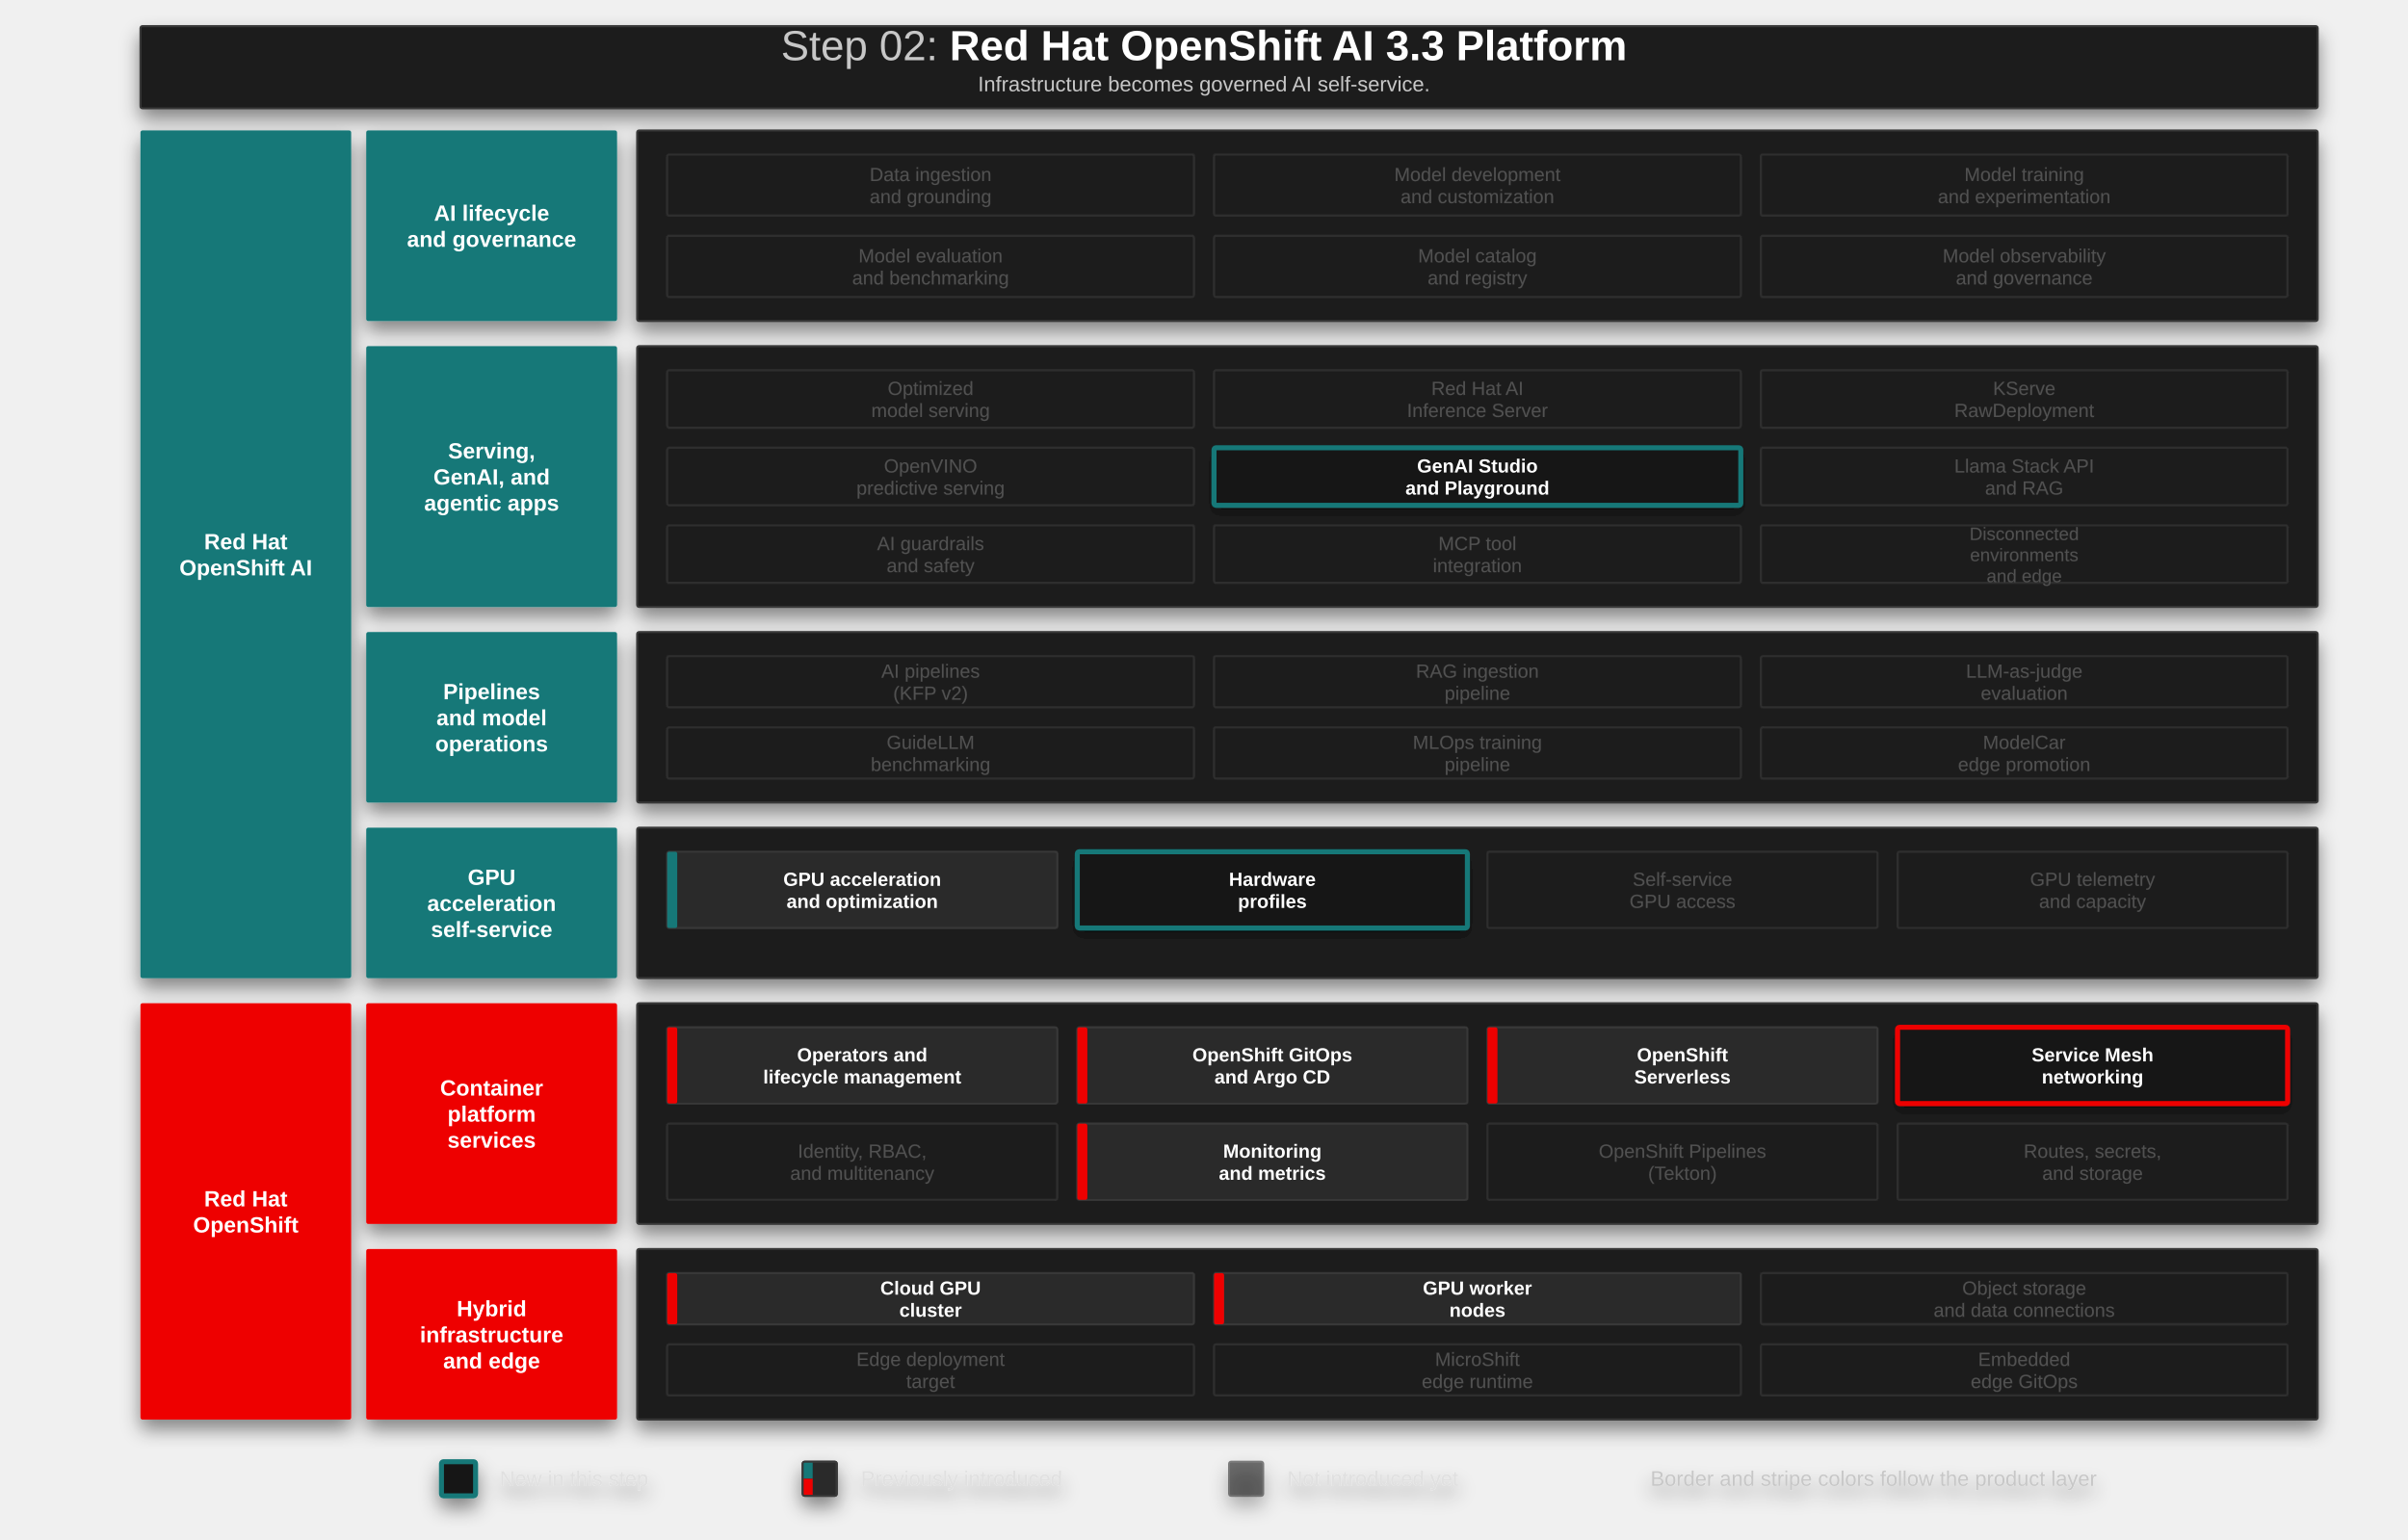
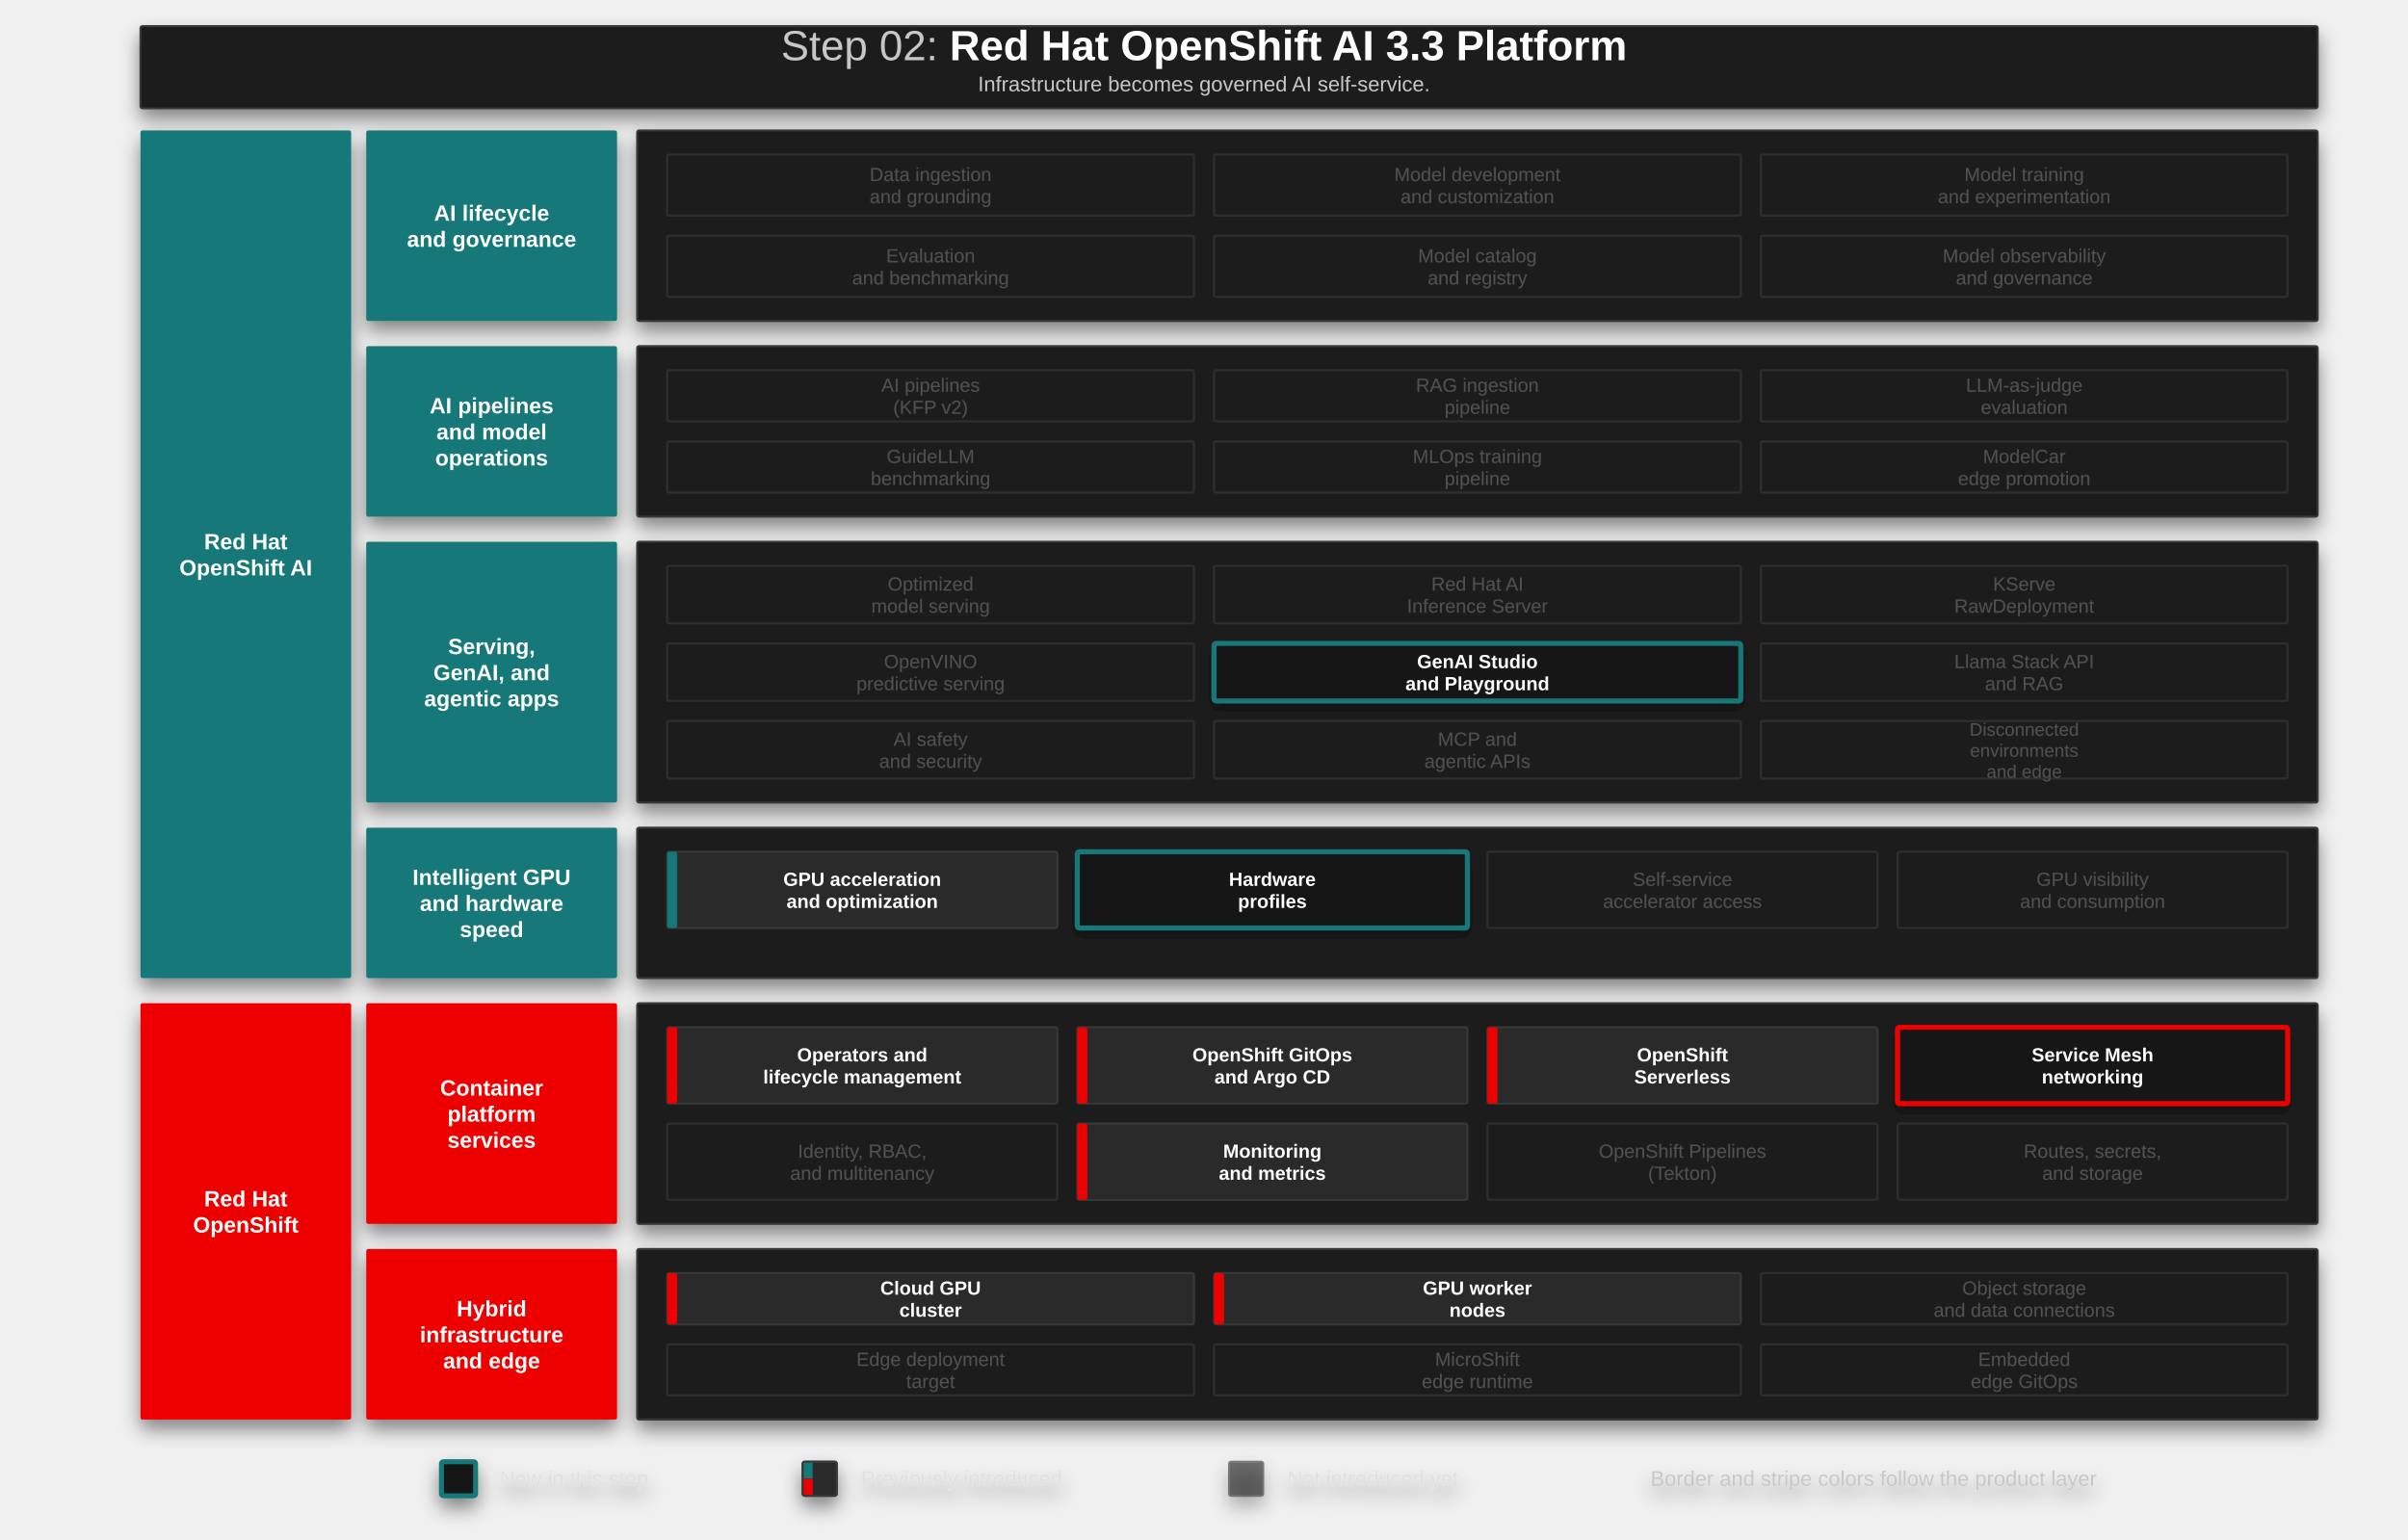
<svg xmlns="http://www.w3.org/2000/svg" width="2400" height="1535" viewBox="0 0 2400 1535" role="img" aria-labelledby="title desc">
  <style>.display{font-family:'Red Hat Display','Arial',sans-serif}.body{font-family:'Red Hat Text','Arial',sans-serif}</style>
  <defs>
    <filter id="lift" x="-20%" y="-20%" width="140%" height="140%">
      <feDropShadow dx="0" dy="6" stdDeviation="5" flood-color="#000" flood-opacity="0.55" />
    </filter>
    <filter id="panelShadow" x="-8%" y="-8%" width="116%" height="116%">
      <feDropShadow dx="0" dy="10" stdDeviation="9" flood-color="#000" flood-opacity="0.45" />
    </filter>
  </defs>
  <g filter="url(#panelShadow)">
    <rect x="140" y="26" width="2170" height="82" rx="2" fill="#1f1f1f" stroke="#383838" stroke-width="2" />
    <text x="1200.0" y="60" class="display" font-size="42" fill="#ffffff" font-weight="700" text-anchor="middle">
      <tspan fill="#c7c7c7" font-weight="500">Step 02:</tspan> Red Hat OpenShift AI 3.3 Platform</text>
    <text x="1200.0" y="91" class="body" font-size="21" fill="#c7c7c7" text-anchor="middle">Infrastructure becomes governed AI self-service.</text>
    <rect x="140" y="130" width="210" height="845" rx="2" fill="#147878" stroke="#147878" stroke-width="0" />
    <text x="245.0" y="547.5" class="body" font-size="22" fill="#ffffff" font-weight="700" text-anchor="middle">Red Hat</text>
    <text x="245.0" y="573.5" class="body" font-size="22" fill="#ffffff" font-weight="700" text-anchor="middle">OpenShift AI</text>
    <rect x="140" y="1000" width="210" height="415" rx="2" fill="#ee0000" stroke="#ee0000" stroke-width="0" />
    <text x="245.0" y="1202.5" class="body" font-size="22" fill="#ffffff" font-weight="700" text-anchor="middle">Red Hat</text>
    <text x="245.0" y="1228.5" class="body" font-size="22" fill="#ffffff" font-weight="700" text-anchor="middle">OpenShift</text>
    <rect x="365" y="130" width="250" height="190" rx="2" fill="#147878" stroke="#147878" stroke-width="0" />
    <text x="490.0" y="220.0" class="body" font-size="22" fill="#ffffff" font-weight="700" text-anchor="middle">AI lifecycle</text>
    <text x="490.0" y="246.0" class="body" font-size="22" fill="#ffffff" font-weight="700" text-anchor="middle">and governance</text>
    <rect x="635" y="130" width="1675" height="190" rx="2" fill="#1f1f1f" stroke="#383838" stroke-width="2" />
    <g opacity="0.62">
      <rect x="665.0" y="154.0" width="525.0" height="61.0" rx="2" fill="#1f1f1f" stroke="#383838" stroke-width="2.0" />
      <text x="927.5" y="180.5" class="body" font-size="19" fill="#707070" font-weight="450" text-anchor="middle">Data ingestion</text>
      <text x="927.5" y="202.5" class="body" font-size="19" fill="#707070" font-weight="450" text-anchor="middle">and grounding</text>
    </g>
    <g opacity="0.62">
      <rect x="1210.0" y="154.0" width="525.0" height="61.0" rx="2" fill="#1f1f1f" stroke="#383838" stroke-width="2.0" />
      <text x="1472.5" y="180.5" class="body" font-size="19" fill="#707070" font-weight="450" text-anchor="middle">Model development</text>
      <text x="1472.5" y="202.5" class="body" font-size="19" fill="#707070" font-weight="450" text-anchor="middle">and customization</text>
    </g>
    <g opacity="0.62">
      <rect x="1755.0" y="154.0" width="525.0" height="61.0" rx="2" fill="#1f1f1f" stroke="#383838" stroke-width="2.0" />
      <text x="2017.5" y="180.5" class="body" font-size="19" fill="#707070" font-weight="450" text-anchor="middle">Model training</text>
      <text x="2017.5" y="202.5" class="body" font-size="19" fill="#707070" font-weight="450" text-anchor="middle">and experimentation</text>
    </g>
    <g opacity="0.62">
      <rect x="665.0" y="235.0" width="525.0" height="61.0" rx="2" fill="#1f1f1f" stroke="#383838" stroke-width="2.0" />
-       <text x="927.5" y="261.5" class="body" font-size="19" fill="#707070" font-weight="450" text-anchor="middle">Model evaluation</text>
+       <text x="927.5" y="261.5" class="body" font-size="19" fill="#707070" font-weight="450" text-anchor="middle">Evaluation</text>
      <text x="927.5" y="283.5" class="body" font-size="19" fill="#707070" font-weight="450" text-anchor="middle">and benchmarking</text>
    </g>
    <g opacity="0.62">
      <rect x="1210.0" y="235.0" width="525.0" height="61.0" rx="2" fill="#1f1f1f" stroke="#383838" stroke-width="2.0" />
      <text x="1472.5" y="261.5" class="body" font-size="19" fill="#707070" font-weight="450" text-anchor="middle">Model catalog</text>
      <text x="1472.5" y="283.5" class="body" font-size="19" fill="#707070" font-weight="450" text-anchor="middle">and registry</text>
    </g>
    <g opacity="0.62">
      <rect x="1755.0" y="235.0" width="525.0" height="61.0" rx="2" fill="#1f1f1f" stroke="#383838" stroke-width="2.0" />
      <text x="2017.5" y="261.5" class="body" font-size="19" fill="#707070" font-weight="450" text-anchor="middle">Model observability</text>
      <text x="2017.5" y="283.5" class="body" font-size="19" fill="#707070" font-weight="450" text-anchor="middle">and governance</text>
    </g>
-     <rect x="365" y="345" width="250" height="260" rx="2" fill="#147878" stroke="#147878" stroke-width="0" />
-     <text x="490.0" y="457.0" class="body" font-size="22" fill="#ffffff" font-weight="700" text-anchor="middle">Serving,</text>
-     <text x="490.0" y="483.0" class="body" font-size="22" fill="#ffffff" font-weight="700" text-anchor="middle">GenAI, and</text>
-     <text x="490.0" y="509.0" class="body" font-size="22" fill="#ffffff" font-weight="700" text-anchor="middle">agentic apps</text>
-     <rect x="635" y="345" width="1675" height="260" rx="2" fill="#1f1f1f" stroke="#383838" stroke-width="2" />
-     <g opacity="0.62">
-       <rect x="665.0" y="369.0" width="525.0" height="57.333" rx="2" fill="#1f1f1f" stroke="#383838" stroke-width="2.0" />
-       <text x="927.5" y="393.667" class="body" font-size="19" fill="#707070" font-weight="450" text-anchor="middle">Optimized</text>
-       <text x="927.5" y="415.667" class="body" font-size="19" fill="#707070" font-weight="450" text-anchor="middle">model serving</text>
-     </g>
-     <g opacity="0.62">
-       <rect x="1210.0" y="369.0" width="525.0" height="57.333" rx="2" fill="#1f1f1f" stroke="#383838" stroke-width="2.0" />
-       <text x="1472.5" y="393.667" class="body" font-size="19" fill="#707070" font-weight="450" text-anchor="middle">Red Hat AI</text>
-       <text x="1472.5" y="415.667" class="body" font-size="19" fill="#707070" font-weight="450" text-anchor="middle">Inference Server</text>
-     </g>
-     <g opacity="0.62">
-       <rect x="1755.0" y="369.0" width="525.0" height="57.333" rx="2" fill="#1f1f1f" stroke="#383838" stroke-width="2.0" />
-       <text x="2017.5" y="393.667" class="body" font-size="19" fill="#707070" font-weight="450" text-anchor="middle">KServe</text>
-       <text x="2017.5" y="415.667" class="body" font-size="19" fill="#707070" font-weight="450" text-anchor="middle">RawDeployment</text>
-     </g>
-     <g opacity="0.62">
-       <rect x="665.0" y="446.333" width="525.0" height="57.333" rx="2" fill="#1f1f1f" stroke="#383838" stroke-width="2.0" />
-       <text x="927.5" y="471" class="body" font-size="19" fill="#707070" font-weight="450" text-anchor="middle">OpenVINO</text>
-       <text x="927.5" y="493" class="body" font-size="19" fill="#707070" font-weight="450" text-anchor="middle">predictive serving</text>
+     <rect x="365" y="345" width="250" height="170" rx="2" fill="#147878" stroke="#147878" stroke-width="0" />
+     <text x="490.0" y="412.0" class="body" font-size="22" fill="#ffffff" font-weight="700" text-anchor="middle">AI pipelines</text>
+     <text x="490.0" y="438.0" class="body" font-size="22" fill="#ffffff" font-weight="700" text-anchor="middle">and model</text>
+     <text x="490.0" y="464.0" class="body" font-size="22" fill="#ffffff" font-weight="700" text-anchor="middle">operations</text>
+     <rect x="635" y="345" width="1675" height="170" rx="2" fill="#1f1f1f" stroke="#383838" stroke-width="2" />
+     <g opacity="0.62">
+       <rect x="665.0" y="369.0" width="525.0" height="51.0" rx="2" fill="#1f1f1f" stroke="#383838" stroke-width="2.0" />
+       <text x="927.5" y="390.5" class="body" font-size="19" fill="#707070" font-weight="450" text-anchor="middle">AI pipelines</text>
+       <text x="927.5" y="412.5" class="body" font-size="19" fill="#707070" font-weight="450" text-anchor="middle">(KFP v2)</text>
+     </g>
+     <g opacity="0.62">
+       <rect x="1210.0" y="369.0" width="525.0" height="51.0" rx="2" fill="#1f1f1f" stroke="#383838" stroke-width="2.0" />
+       <text x="1472.5" y="390.5" class="body" font-size="19" fill="#707070" font-weight="450" text-anchor="middle">RAG ingestion</text>
+       <text x="1472.5" y="412.5" class="body" font-size="19" fill="#707070" font-weight="450" text-anchor="middle">pipeline</text>
+     </g>
+     <g opacity="0.62">
+       <rect x="1755.0" y="369.0" width="525.0" height="51.0" rx="2" fill="#1f1f1f" stroke="#383838" stroke-width="2.0" />
+       <text x="2017.5" y="390.5" class="body" font-size="19" fill="#707070" font-weight="450" text-anchor="middle">LLM-as-judge</text>
+       <text x="2017.5" y="412.5" class="body" font-size="19" fill="#707070" font-weight="450" text-anchor="middle">evaluation</text>
+     </g>
+     <g opacity="0.62">
+       <rect x="665.0" y="440.0" width="525.0" height="51.0" rx="2" fill="#1f1f1f" stroke="#383838" stroke-width="2.0" />
+       <text x="927.5" y="461.5" class="body" font-size="19" fill="#707070" font-weight="450" text-anchor="middle">GuideLLM</text>
+       <text x="927.5" y="483.5" class="body" font-size="19" fill="#707070" font-weight="450" text-anchor="middle">benchmarking</text>
+     </g>
+     <g opacity="0.62">
+       <rect x="1210.0" y="440.0" width="525.0" height="51.0" rx="2" fill="#1f1f1f" stroke="#383838" stroke-width="2.0" />
+       <text x="1472.5" y="461.5" class="body" font-size="19" fill="#707070" font-weight="450" text-anchor="middle">MLOps training</text>
+       <text x="1472.5" y="483.5" class="body" font-size="19" fill="#707070" font-weight="450" text-anchor="middle">pipeline</text>
+     </g>
+     <g opacity="0.62">
+       <rect x="1755.0" y="440.0" width="525.0" height="51.0" rx="2" fill="#1f1f1f" stroke="#383838" stroke-width="2.0" />
+       <text x="2017.5" y="461.5" class="body" font-size="19" fill="#707070" font-weight="450" text-anchor="middle">ModelCar</text>
+       <text x="2017.5" y="483.5" class="body" font-size="19" fill="#707070" font-weight="450" text-anchor="middle">edge promotion</text>
+     </g>
+     <rect x="365" y="540" width="250" height="260" rx="2" fill="#147878" stroke="#147878" stroke-width="0" />
+     <text x="490.0" y="652.0" class="body" font-size="22" fill="#ffffff" font-weight="700" text-anchor="middle">Serving,</text>
+     <text x="490.0" y="678.0" class="body" font-size="22" fill="#ffffff" font-weight="700" text-anchor="middle">GenAI, and</text>
+     <text x="490.0" y="704.0" class="body" font-size="22" fill="#ffffff" font-weight="700" text-anchor="middle">agentic apps</text>
+     <rect x="635" y="540" width="1675" height="260" rx="2" fill="#1f1f1f" stroke="#383838" stroke-width="2" />
+     <g opacity="0.62">
+       <rect x="665.0" y="564.0" width="525.0" height="57.333" rx="2" fill="#1f1f1f" stroke="#383838" stroke-width="2.0" />
+       <text x="927.5" y="588.667" class="body" font-size="19" fill="#707070" font-weight="450" text-anchor="middle">Optimized</text>
+       <text x="927.5" y="610.667" class="body" font-size="19" fill="#707070" font-weight="450" text-anchor="middle">model serving</text>
+     </g>
+     <g opacity="0.62">
+       <rect x="1210.0" y="564.0" width="525.0" height="57.333" rx="2" fill="#1f1f1f" stroke="#383838" stroke-width="2.0" />
+       <text x="1472.5" y="588.667" class="body" font-size="19" fill="#707070" font-weight="450" text-anchor="middle">Red Hat AI</text>
+       <text x="1472.5" y="610.667" class="body" font-size="19" fill="#707070" font-weight="450" text-anchor="middle">Inference Server</text>
+     </g>
+     <g opacity="0.62">
+       <rect x="1755.0" y="564.0" width="525.0" height="57.333" rx="2" fill="#1f1f1f" stroke="#383838" stroke-width="2.0" />
+       <text x="2017.5" y="588.667" class="body" font-size="19" fill="#707070" font-weight="450" text-anchor="middle">KServe</text>
+       <text x="2017.5" y="610.667" class="body" font-size="19" fill="#707070" font-weight="450" text-anchor="middle">RawDeployment</text>
+     </g>
+     <g opacity="0.62">
+       <rect x="665.0" y="641.333" width="525.0" height="57.333" rx="2" fill="#1f1f1f" stroke="#383838" stroke-width="2.0" />
+       <text x="927.5" y="666.0" class="body" font-size="19" fill="#707070" font-weight="450" text-anchor="middle">OpenVINO</text>
+       <text x="927.5" y="688.0" class="body" font-size="19" fill="#707070" font-weight="450" text-anchor="middle">predictive serving</text>
    </g>
    <g filter="url(#lift)">
-       <rect x="1210.0" y="446.333" width="525.0" height="57.333" rx="2" fill="#151515" stroke="#147878" stroke-width="5.0" />
-       <text x="1472.5" y="471" class="body" font-size="19" fill="#ffffff" font-weight="700" text-anchor="middle">GenAI Studio</text>
-       <text x="1472.5" y="493" class="body" font-size="19" fill="#ffffff" font-weight="700" text-anchor="middle">and Playground</text>
-     </g>
-     <g opacity="0.62">
-       <rect x="1755.0" y="446.333" width="525.0" height="57.333" rx="2" fill="#1f1f1f" stroke="#383838" stroke-width="2.0" />
-       <text x="2017.5" y="471" class="body" font-size="19" fill="#707070" font-weight="450" text-anchor="middle">Llama Stack API</text>
-       <text x="2017.5" y="493" class="body" font-size="19" fill="#707070" font-weight="450" text-anchor="middle">and RAG</text>
-     </g>
-     <g opacity="0.62">
-       <rect x="665.0" y="523.667" width="525.0" height="57.333" rx="2" fill="#1f1f1f" stroke="#383838" stroke-width="2.0" />
-       <text x="927.5" y="548.333" class="body" font-size="19" fill="#707070" font-weight="450" text-anchor="middle">AI guardrails</text>
-       <text x="927.5" y="570.333" class="body" font-size="19" fill="#707070" font-weight="450" text-anchor="middle">and safety</text>
-     </g>
-     <g opacity="0.62">
-       <rect x="1210.0" y="523.667" width="525.0" height="57.333" rx="2" fill="#1f1f1f" stroke="#383838" stroke-width="2.0" />
-       <text x="1472.5" y="548.333" class="body" font-size="19" fill="#707070" font-weight="450" text-anchor="middle">MCP tool</text>
-       <text x="1472.5" y="570.333" class="body" font-size="19" fill="#707070" font-weight="450" text-anchor="middle">integration</text>
-     </g>
-     <g opacity="0.62">
-       <rect x="1755.0" y="523.667" width="525.0" height="57.333" rx="2" fill="#1f1f1f" stroke="#383838" stroke-width="2.0" />
-       <text x="2017.5" y="538.333" class="body" font-size="18" fill="#707070" font-weight="450" text-anchor="middle">Disconnected</text>
-       <text x="2017.5" y="559.333" class="body" font-size="18" fill="#707070" font-weight="450" text-anchor="middle">environments</text>
-       <text x="2017.5" y="580.333" class="body" font-size="18" fill="#707070" font-weight="450" text-anchor="middle">and edge</text>
-     </g>
-     <rect x="365" y="630" width="250" height="170" rx="2" fill="#147878" stroke="#147878" stroke-width="0" />
-     <text x="490.0" y="697.0" class="body" font-size="22" fill="#ffffff" font-weight="700" text-anchor="middle">Pipelines</text>
-     <text x="490.0" y="723.0" class="body" font-size="22" fill="#ffffff" font-weight="700" text-anchor="middle">and model</text>
-     <text x="490.0" y="749.0" class="body" font-size="22" fill="#ffffff" font-weight="700" text-anchor="middle">operations</text>
-     <rect x="635" y="630" width="1675" height="170" rx="2" fill="#1f1f1f" stroke="#383838" stroke-width="2" />
-     <g opacity="0.62">
-       <rect x="665.0" y="654.0" width="525.0" height="51.0" rx="2" fill="#1f1f1f" stroke="#383838" stroke-width="2.0" />
-       <text x="927.5" y="675.5" class="body" font-size="19" fill="#707070" font-weight="450" text-anchor="middle">AI pipelines</text>
-       <text x="927.5" y="697.5" class="body" font-size="19" fill="#707070" font-weight="450" text-anchor="middle">(KFP v2)</text>
-     </g>
-     <g opacity="0.62">
-       <rect x="1210.0" y="654.0" width="525.0" height="51.0" rx="2" fill="#1f1f1f" stroke="#383838" stroke-width="2.0" />
-       <text x="1472.5" y="675.5" class="body" font-size="19" fill="#707070" font-weight="450" text-anchor="middle">RAG ingestion</text>
-       <text x="1472.5" y="697.5" class="body" font-size="19" fill="#707070" font-weight="450" text-anchor="middle">pipeline</text>
-     </g>
-     <g opacity="0.62">
-       <rect x="1755.0" y="654.0" width="525.0" height="51.0" rx="2" fill="#1f1f1f" stroke="#383838" stroke-width="2.0" />
-       <text x="2017.5" y="675.5" class="body" font-size="19" fill="#707070" font-weight="450" text-anchor="middle">LLM-as-judge</text>
-       <text x="2017.5" y="697.5" class="body" font-size="19" fill="#707070" font-weight="450" text-anchor="middle">evaluation</text>
-     </g>
-     <g opacity="0.62">
-       <rect x="665.0" y="725.0" width="525.0" height="51.0" rx="2" fill="#1f1f1f" stroke="#383838" stroke-width="2.0" />
-       <text x="927.5" y="746.5" class="body" font-size="19" fill="#707070" font-weight="450" text-anchor="middle">GuideLLM</text>
-       <text x="927.5" y="768.5" class="body" font-size="19" fill="#707070" font-weight="450" text-anchor="middle">benchmarking</text>
-     </g>
-     <g opacity="0.62">
-       <rect x="1210.0" y="725.0" width="525.0" height="51.0" rx="2" fill="#1f1f1f" stroke="#383838" stroke-width="2.0" />
-       <text x="1472.5" y="746.5" class="body" font-size="19" fill="#707070" font-weight="450" text-anchor="middle">MLOps training</text>
-       <text x="1472.5" y="768.5" class="body" font-size="19" fill="#707070" font-weight="450" text-anchor="middle">pipeline</text>
-     </g>
-     <g opacity="0.62">
-       <rect x="1755.0" y="725.0" width="525.0" height="51.0" rx="2" fill="#1f1f1f" stroke="#383838" stroke-width="2.0" />
-       <text x="2017.5" y="746.5" class="body" font-size="19" fill="#707070" font-weight="450" text-anchor="middle">ModelCar</text>
-       <text x="2017.5" y="768.5" class="body" font-size="19" fill="#707070" font-weight="450" text-anchor="middle">edge promotion</text>
+       <rect x="1210.0" y="641.333" width="525.0" height="57.333" rx="2" fill="#151515" stroke="#147878" stroke-width="5.0" />
+       <text x="1472.5" y="666.0" class="body" font-size="19" fill="#ffffff" font-weight="700" text-anchor="middle">GenAI Studio</text>
+       <text x="1472.5" y="688.0" class="body" font-size="19" fill="#ffffff" font-weight="700" text-anchor="middle">and Playground</text>
+     </g>
+     <g opacity="0.62">
+       <rect x="1755.0" y="641.333" width="525.0" height="57.333" rx="2" fill="#1f1f1f" stroke="#383838" stroke-width="2.0" />
+       <text x="2017.5" y="666.0" class="body" font-size="19" fill="#707070" font-weight="450" text-anchor="middle">Llama Stack API</text>
+       <text x="2017.5" y="688.0" class="body" font-size="19" fill="#707070" font-weight="450" text-anchor="middle">and RAG</text>
+     </g>
+     <g opacity="0.62">
+       <rect x="665.0" y="718.667" width="525.0" height="57.333" rx="2" fill="#1f1f1f" stroke="#383838" stroke-width="2.0" />
+       <text x="927.5" y="743.333" class="body" font-size="19" fill="#707070" font-weight="450" text-anchor="middle">AI safety</text>
+       <text x="927.5" y="765.333" class="body" font-size="19" fill="#707070" font-weight="450" text-anchor="middle">and security</text>
+     </g>
+     <g opacity="0.62">
+       <rect x="1210.0" y="718.667" width="525.0" height="57.333" rx="2" fill="#1f1f1f" stroke="#383838" stroke-width="2.0" />
+       <text x="1472.5" y="743.333" class="body" font-size="19" fill="#707070" font-weight="450" text-anchor="middle">MCP and</text>
+       <text x="1472.5" y="765.333" class="body" font-size="19" fill="#707070" font-weight="450" text-anchor="middle">agentic APIs</text>
+     </g>
+     <g opacity="0.62">
+       <rect x="1755.0" y="718.667" width="525.0" height="57.333" rx="2" fill="#1f1f1f" stroke="#383838" stroke-width="2.0" />
+       <text x="2017.5" y="733.333" class="body" font-size="18" fill="#707070" font-weight="450" text-anchor="middle">Disconnected</text>
+       <text x="2017.5" y="754.333" class="body" font-size="18" fill="#707070" font-weight="450" text-anchor="middle">environments</text>
+       <text x="2017.5" y="775.333" class="body" font-size="18" fill="#707070" font-weight="450" text-anchor="middle">and edge</text>
    </g>
    <rect x="365" y="825" width="250" height="150" rx="2" fill="#147878" stroke="#147878" stroke-width="0" />
-     <text x="490.0" y="882.0" class="body" font-size="22" fill="#ffffff" font-weight="700" text-anchor="middle">GPU</text>
-     <text x="490.0" y="908.0" class="body" font-size="22" fill="#ffffff" font-weight="700" text-anchor="middle">acceleration</text>
-     <text x="490.0" y="934.0" class="body" font-size="22" fill="#ffffff" font-weight="700" text-anchor="middle">self-service</text>
+     <text x="490.0" y="882.0" class="body" font-size="22" fill="#ffffff" font-weight="700" text-anchor="middle">Intelligent GPU</text>
+     <text x="490.0" y="908.0" class="body" font-size="22" fill="#ffffff" font-weight="700" text-anchor="middle">and hardware</text>
+     <text x="490.0" y="934.0" class="body" font-size="22" fill="#ffffff" font-weight="700" text-anchor="middle">speed</text>
    <rect x="635" y="825" width="1675" height="150" rx="2" fill="#1f1f1f" stroke="#383838" stroke-width="2" />
    <g>
      <rect x="665.0" y="849" width="388.75" height="76" rx="2" fill="#292929" stroke="#383838" stroke-width="2.0" />
      <rect x="665.0" y="849" width="10" height="76" rx="2" fill="#147878" stroke="#147878" stroke-width="0" />
      <text x="859.375" y="883.0" class="body" font-size="19" fill="#ffffff" font-weight="550" text-anchor="middle">GPU acceleration</text>
      <text x="859.375" y="905.0" class="body" font-size="19" fill="#ffffff" font-weight="550" text-anchor="middle">and optimization</text>
    </g>
    <g filter="url(#lift)">
      <rect x="1073.75" y="849" width="388.75" height="76" rx="2" fill="#151515" stroke="#147878" stroke-width="5.0" />
      <text x="1268.125" y="883.0" class="body" font-size="19" fill="#ffffff" font-weight="700" text-anchor="middle">Hardware</text>
      <text x="1268.125" y="905.0" class="body" font-size="19" fill="#ffffff" font-weight="700" text-anchor="middle">profiles</text>
    </g>
    <g opacity="0.62">
      <rect x="1482.5" y="849" width="388.75" height="76" rx="2" fill="#1f1f1f" stroke="#383838" stroke-width="2.0" />
      <text x="1676.875" y="883.0" class="body" font-size="19" fill="#707070" font-weight="450" text-anchor="middle">Self-service</text>
-       <text x="1676.875" y="905.0" class="body" font-size="19" fill="#707070" font-weight="450" text-anchor="middle">GPU access</text>
+       <text x="1676.875" y="905.0" class="body" font-size="19" fill="#707070" font-weight="450" text-anchor="middle">accelerator access</text>
    </g>
    <g opacity="0.62">
      <rect x="1891.25" y="849" width="388.75" height="76" rx="2" fill="#1f1f1f" stroke="#383838" stroke-width="2.0" />
-       <text x="2085.625" y="883.0" class="body" font-size="19" fill="#707070" font-weight="450" text-anchor="middle">GPU telemetry</text>
-       <text x="2085.625" y="905.0" class="body" font-size="19" fill="#707070" font-weight="450" text-anchor="middle">and capacity</text>
+       <text x="2085.625" y="883.0" class="body" font-size="19" fill="#707070" font-weight="450" text-anchor="middle">GPU visibility</text>
+       <text x="2085.625" y="905.0" class="body" font-size="19" fill="#707070" font-weight="450" text-anchor="middle">and consumption</text>
    </g>
    <rect x="365" y="1000" width="250" height="220" rx="2" fill="#ee0000" stroke="#ee0000" stroke-width="0" />
    <text x="490.0" y="1092.0" class="body" font-size="22" fill="#ffffff" font-weight="700" text-anchor="middle">Container</text>
    <text x="490.0" y="1118.0" class="body" font-size="22" fill="#ffffff" font-weight="700" text-anchor="middle">platform</text>
    <text x="490.0" y="1144.0" class="body" font-size="22" fill="#ffffff" font-weight="700" text-anchor="middle">services</text>
    <rect x="635" y="1000" width="1675" height="220" rx="2" fill="#1f1f1f" stroke="#383838" stroke-width="2" />
    <g>
      <rect x="665.0" y="1024" width="388.75" height="76" rx="2" fill="#292929" stroke="#383838" stroke-width="2.0" />
      <rect x="665.0" y="1024" width="10" height="76" rx="2" fill="#ee0000" stroke="#ee0000" stroke-width="0" />
      <text x="859.375" y="1058.0" class="body" font-size="19" fill="#ffffff" font-weight="550" text-anchor="middle">Operators and</text>
      <text x="859.375" y="1080.0" class="body" font-size="19" fill="#ffffff" font-weight="550" text-anchor="middle">lifecycle management</text>
    </g>
    <g>
      <rect x="1073.75" y="1024" width="388.75" height="76" rx="2" fill="#292929" stroke="#383838" stroke-width="2.0" />
      <rect x="1073.75" y="1024" width="10" height="76" rx="2" fill="#ee0000" stroke="#ee0000" stroke-width="0" />
      <text x="1268.125" y="1058.0" class="body" font-size="19" fill="#ffffff" font-weight="550" text-anchor="middle">OpenShift GitOps</text>
      <text x="1268.125" y="1080.0" class="body" font-size="19" fill="#ffffff" font-weight="550" text-anchor="middle">and Argo CD</text>
    </g>
    <g>
      <rect x="1482.5" y="1024" width="388.75" height="76" rx="2" fill="#292929" stroke="#383838" stroke-width="2.0" />
      <rect x="1482.5" y="1024" width="10" height="76" rx="2" fill="#ee0000" stroke="#ee0000" stroke-width="0" />
      <text x="1676.875" y="1058.0" class="body" font-size="19" fill="#ffffff" font-weight="550" text-anchor="middle">OpenShift</text>
      <text x="1676.875" y="1080.0" class="body" font-size="19" fill="#ffffff" font-weight="550" text-anchor="middle">Serverless</text>
    </g>
    <g filter="url(#lift)">
      <rect x="1891.25" y="1024" width="388.75" height="76" rx="2" fill="#151515" stroke="#ee0000" stroke-width="5.0" />
      <text x="2085.625" y="1058.0" class="body" font-size="19" fill="#ffffff" font-weight="700" text-anchor="middle">Service Mesh</text>
      <text x="2085.625" y="1080.0" class="body" font-size="19" fill="#ffffff" font-weight="700" text-anchor="middle">networking</text>
    </g>
    <g opacity="0.62">
      <rect x="665.0" y="1120" width="388.75" height="76" rx="2" fill="#1f1f1f" stroke="#383838" stroke-width="2.0" />
      <text x="859.375" y="1154.0" class="body" font-size="19" fill="#707070" font-weight="450" text-anchor="middle">Identity, RBAC,</text>
      <text x="859.375" y="1176.0" class="body" font-size="19" fill="#707070" font-weight="450" text-anchor="middle">and multitenancy</text>
    </g>
    <g>
      <rect x="1073.75" y="1120" width="388.75" height="76" rx="2" fill="#292929" stroke="#383838" stroke-width="2.0" />
      <rect x="1073.75" y="1120" width="10" height="76" rx="2" fill="#ee0000" stroke="#ee0000" stroke-width="0" />
      <text x="1268.125" y="1154.0" class="body" font-size="19" fill="#ffffff" font-weight="550" text-anchor="middle">Monitoring</text>
      <text x="1268.125" y="1176.0" class="body" font-size="19" fill="#ffffff" font-weight="550" text-anchor="middle">and metrics</text>
    </g>
    <g opacity="0.62">
      <rect x="1482.5" y="1120" width="388.75" height="76" rx="2" fill="#1f1f1f" stroke="#383838" stroke-width="2.0" />
      <text x="1676.875" y="1154.0" class="body" font-size="19" fill="#707070" font-weight="450" text-anchor="middle">OpenShift Pipelines</text>
      <text x="1676.875" y="1176.0" class="body" font-size="19" fill="#707070" font-weight="450" text-anchor="middle">(Tekton)</text>
    </g>
    <g opacity="0.62">
      <rect x="1891.25" y="1120" width="388.75" height="76" rx="2" fill="#1f1f1f" stroke="#383838" stroke-width="2.0" />
      <text x="2085.625" y="1154.0" class="body" font-size="19" fill="#707070" font-weight="450" text-anchor="middle">Routes, secrets,</text>
      <text x="2085.625" y="1176.0" class="body" font-size="19" fill="#707070" font-weight="450" text-anchor="middle">and storage</text>
    </g>
    <rect x="365" y="1245" width="250" height="170" rx="2" fill="#ee0000" stroke="#ee0000" stroke-width="0" />
    <text x="490.0" y="1312.0" class="body" font-size="22" fill="#ffffff" font-weight="700" text-anchor="middle">Hybrid</text>
    <text x="490.0" y="1338.0" class="body" font-size="22" fill="#ffffff" font-weight="700" text-anchor="middle">infrastructure</text>
    <text x="490.0" y="1364.0" class="body" font-size="22" fill="#ffffff" font-weight="700" text-anchor="middle">and edge</text>
    <rect x="635" y="1245" width="1675" height="170" rx="2" fill="#1f1f1f" stroke="#383838" stroke-width="2" />
    <g>
      <rect x="665.0" y="1269.0" width="525.0" height="51.0" rx="2" fill="#292929" stroke="#383838" stroke-width="2.0" />
      <rect x="665.0" y="1269.0" width="10" height="51.0" rx="2" fill="#ee0000" stroke="#ee0000" stroke-width="0" />
      <text x="927.5" y="1290.5" class="body" font-size="19" fill="#ffffff" font-weight="550" text-anchor="middle">Cloud GPU</text>
      <text x="927.5" y="1312.5" class="body" font-size="19" fill="#ffffff" font-weight="550" text-anchor="middle">cluster</text>
    </g>
    <g>
      <rect x="1210.0" y="1269.0" width="525.0" height="51.0" rx="2" fill="#292929" stroke="#383838" stroke-width="2.0" />
      <rect x="1210.0" y="1269.0" width="10" height="51.0" rx="2" fill="#ee0000" stroke="#ee0000" stroke-width="0" />
      <text x="1472.5" y="1290.5" class="body" font-size="19" fill="#ffffff" font-weight="550" text-anchor="middle">GPU worker</text>
      <text x="1472.5" y="1312.5" class="body" font-size="19" fill="#ffffff" font-weight="550" text-anchor="middle">nodes</text>
    </g>
    <g opacity="0.62">
      <rect x="1755.0" y="1269.0" width="525.0" height="51.0" rx="2" fill="#1f1f1f" stroke="#383838" stroke-width="2.0" />
      <text x="2017.5" y="1290.5" class="body" font-size="19" fill="#707070" font-weight="450" text-anchor="middle">Object storage</text>
      <text x="2017.5" y="1312.5" class="body" font-size="19" fill="#707070" font-weight="450" text-anchor="middle">and data connections</text>
    </g>
    <g opacity="0.62">
      <rect x="665.0" y="1340.0" width="525.0" height="51.0" rx="2" fill="#1f1f1f" stroke="#383838" stroke-width="2.0" />
      <text x="927.5" y="1361.5" class="body" font-size="19" fill="#707070" font-weight="450" text-anchor="middle">Edge deployment</text>
      <text x="927.5" y="1383.5" class="body" font-size="19" fill="#707070" font-weight="450" text-anchor="middle">target</text>
    </g>
    <g opacity="0.62">
      <rect x="1210.0" y="1340.0" width="525.0" height="51.0" rx="2" fill="#1f1f1f" stroke="#383838" stroke-width="2.0" />
      <text x="1472.5" y="1361.5" class="body" font-size="19" fill="#707070" font-weight="450" text-anchor="middle">MicroShift</text>
      <text x="1472.5" y="1383.5" class="body" font-size="19" fill="#707070" font-weight="450" text-anchor="middle">edge runtime</text>
    </g>
    <g opacity="0.62">
      <rect x="1755.0" y="1340.0" width="525.0" height="51.0" rx="2" fill="#1f1f1f" stroke="#383838" stroke-width="2.0" />
      <text x="2017.5" y="1361.5" class="body" font-size="19" fill="#707070" font-weight="450" text-anchor="middle">Embedded</text>
      <text x="2017.5" y="1383.5" class="body" font-size="19" fill="#707070" font-weight="450" text-anchor="middle">edge GitOps</text>
    </g>
    <rect x="440" y="1457" width="34" height="34" rx="2" fill="#151515" stroke="#147878" stroke-width="5" />
    <text x="498" y="1481" class="body" font-size="21" fill="#e0e0e0">New in this step</text>
    <rect x="800" y="1457" width="34" height="34" rx="2" fill="#292929" stroke="#383838" stroke-width="2" />
    <rect x="800" y="1457" width="10" height="17" rx="0" fill="#147878" stroke="#147878" stroke-width="0" />
    <rect x="800" y="1474" width="10" height="17" rx="0" fill="#ee0000" stroke="#ee0000" stroke-width="0" />
    <rect x="800" y="1457" width="34" height="34" rx="2" fill="none" stroke="#383838" stroke-width="2" />
    <text x="858" y="1481" class="body" font-size="21" fill="#e0e0e0">Previously introduced</text>
    <rect x="1225" y="1457" width="34" height="34" rx="2" fill="#1f1f1f" stroke="#383838" stroke-width="2" opacity="0.62" />
    <text x="1283" y="1481" class="body" font-size="21" fill="#e0e0e0">Not introduced yet</text>
    <text x="1645" y="1481" class="body" font-size="21" fill="#c7c7c7">Border and stripe colors follow the product layer</text>
  </g>
</svg>
